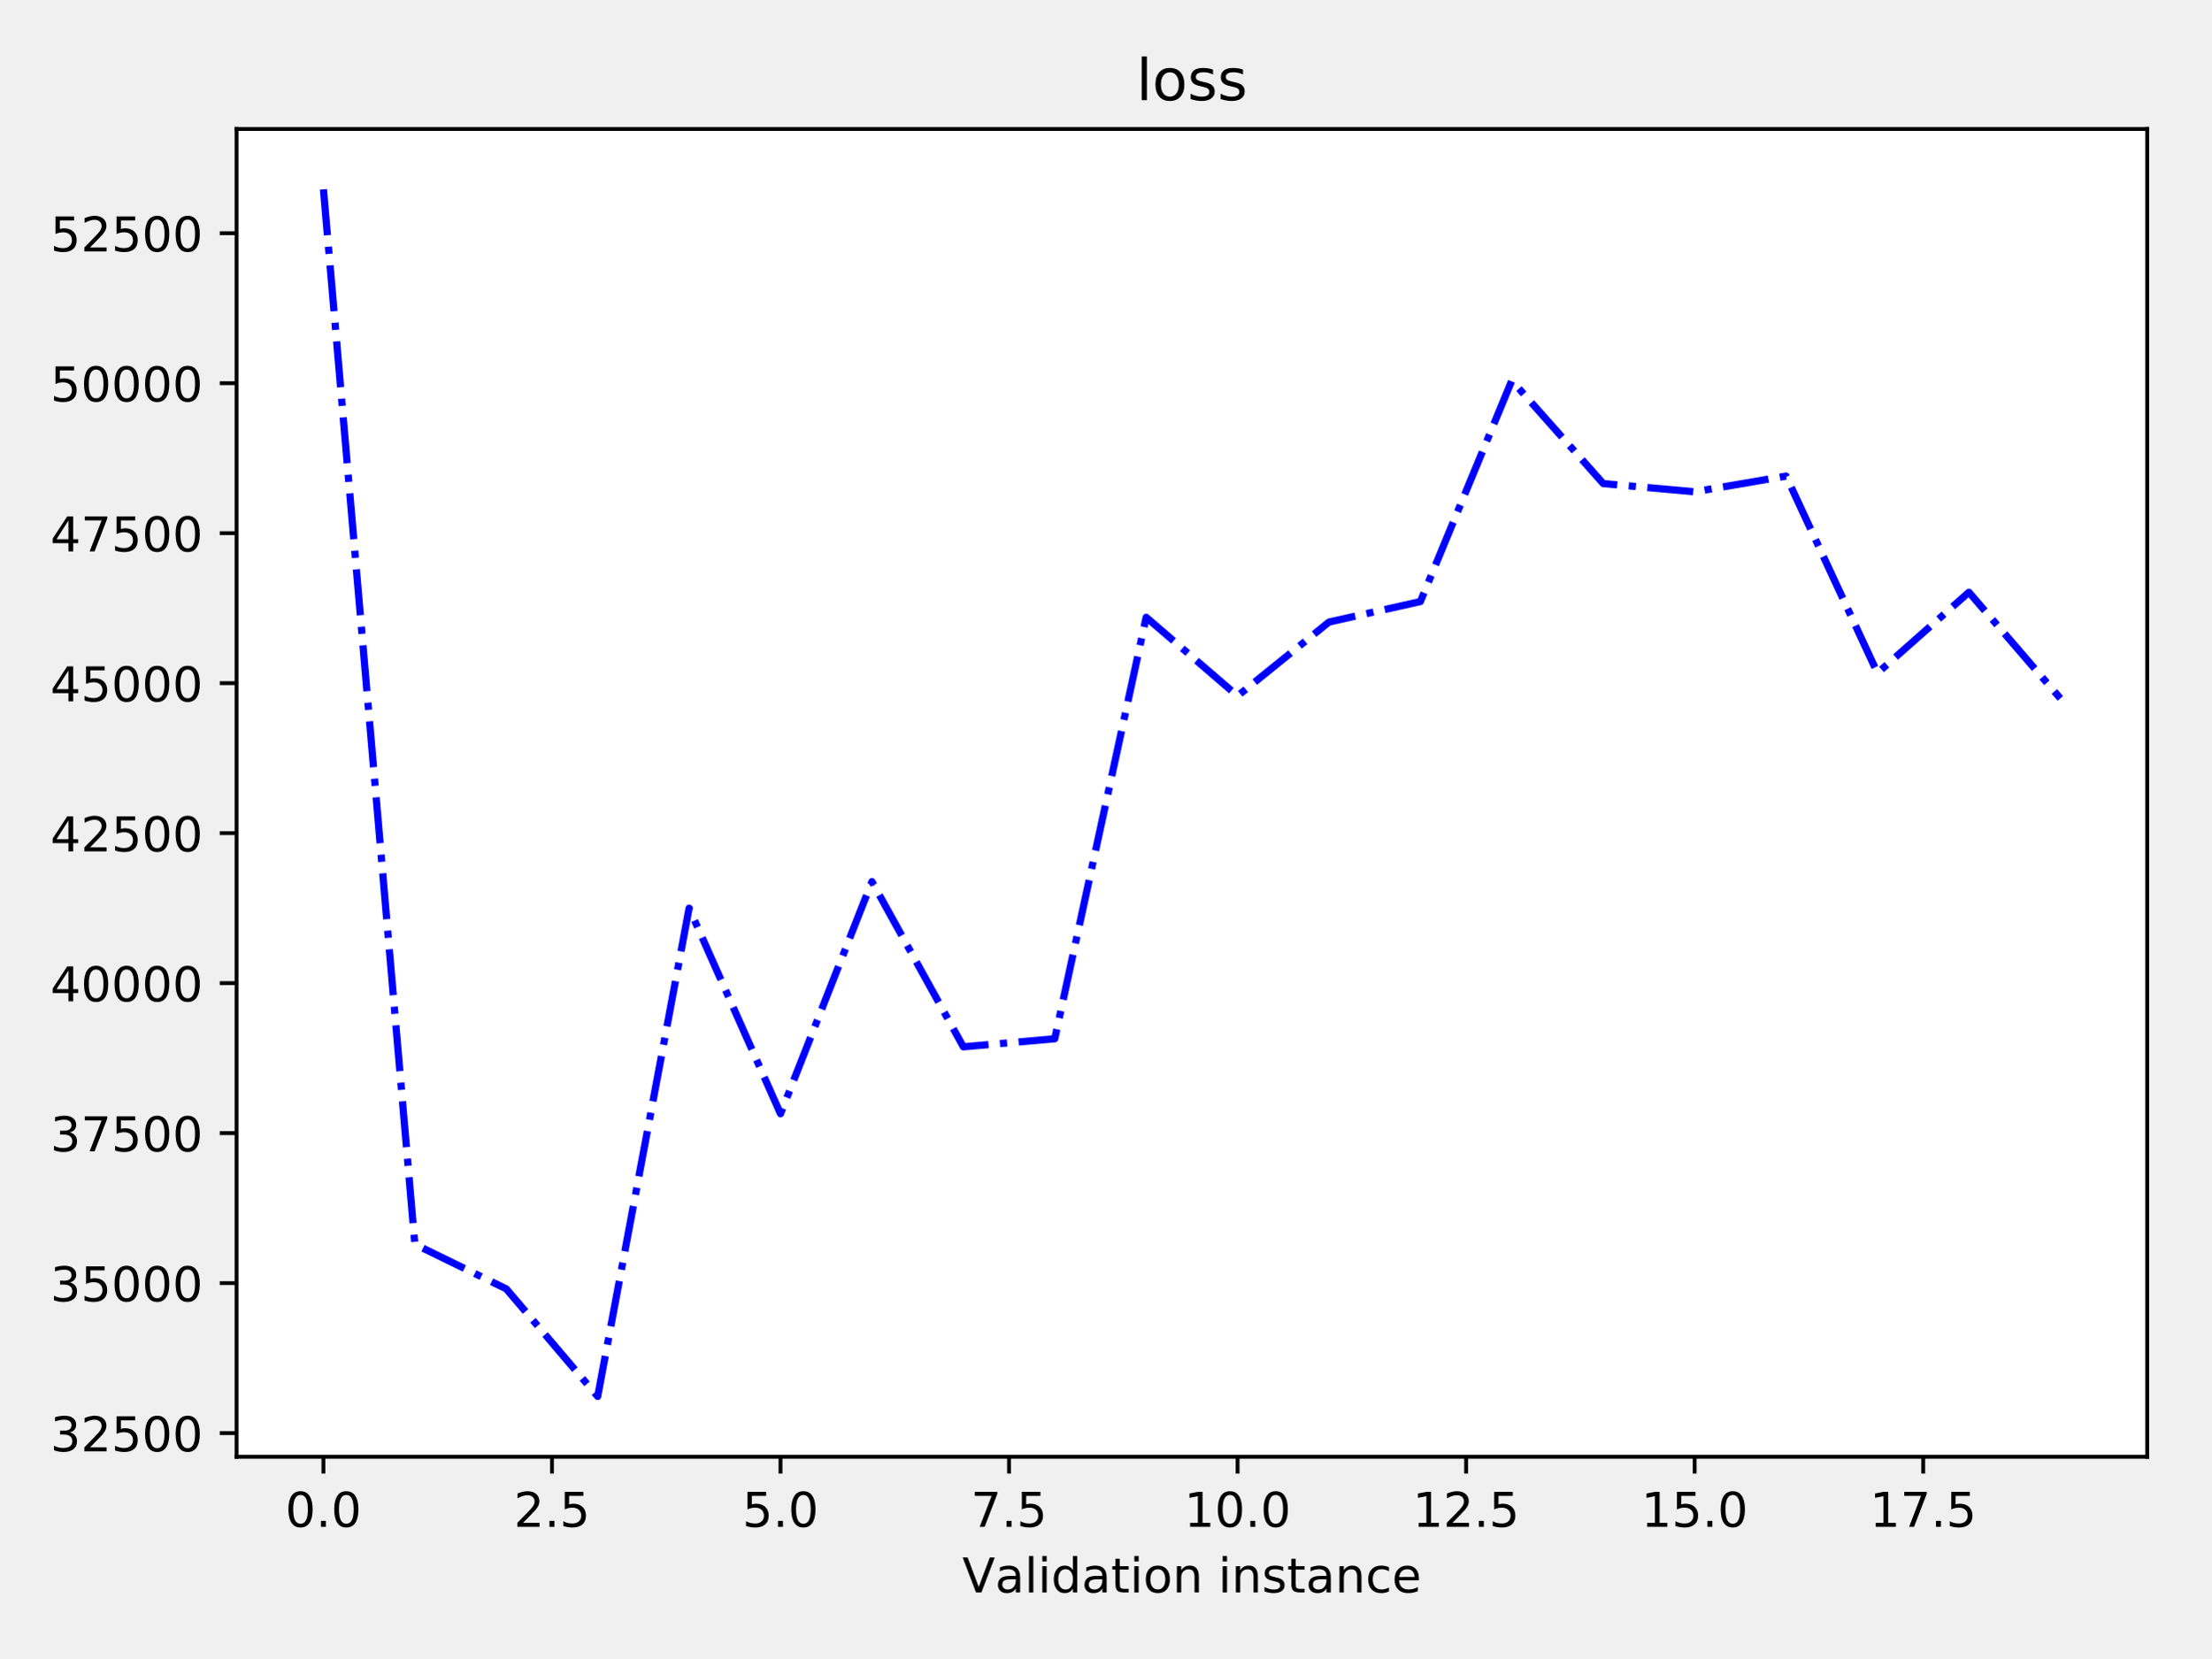
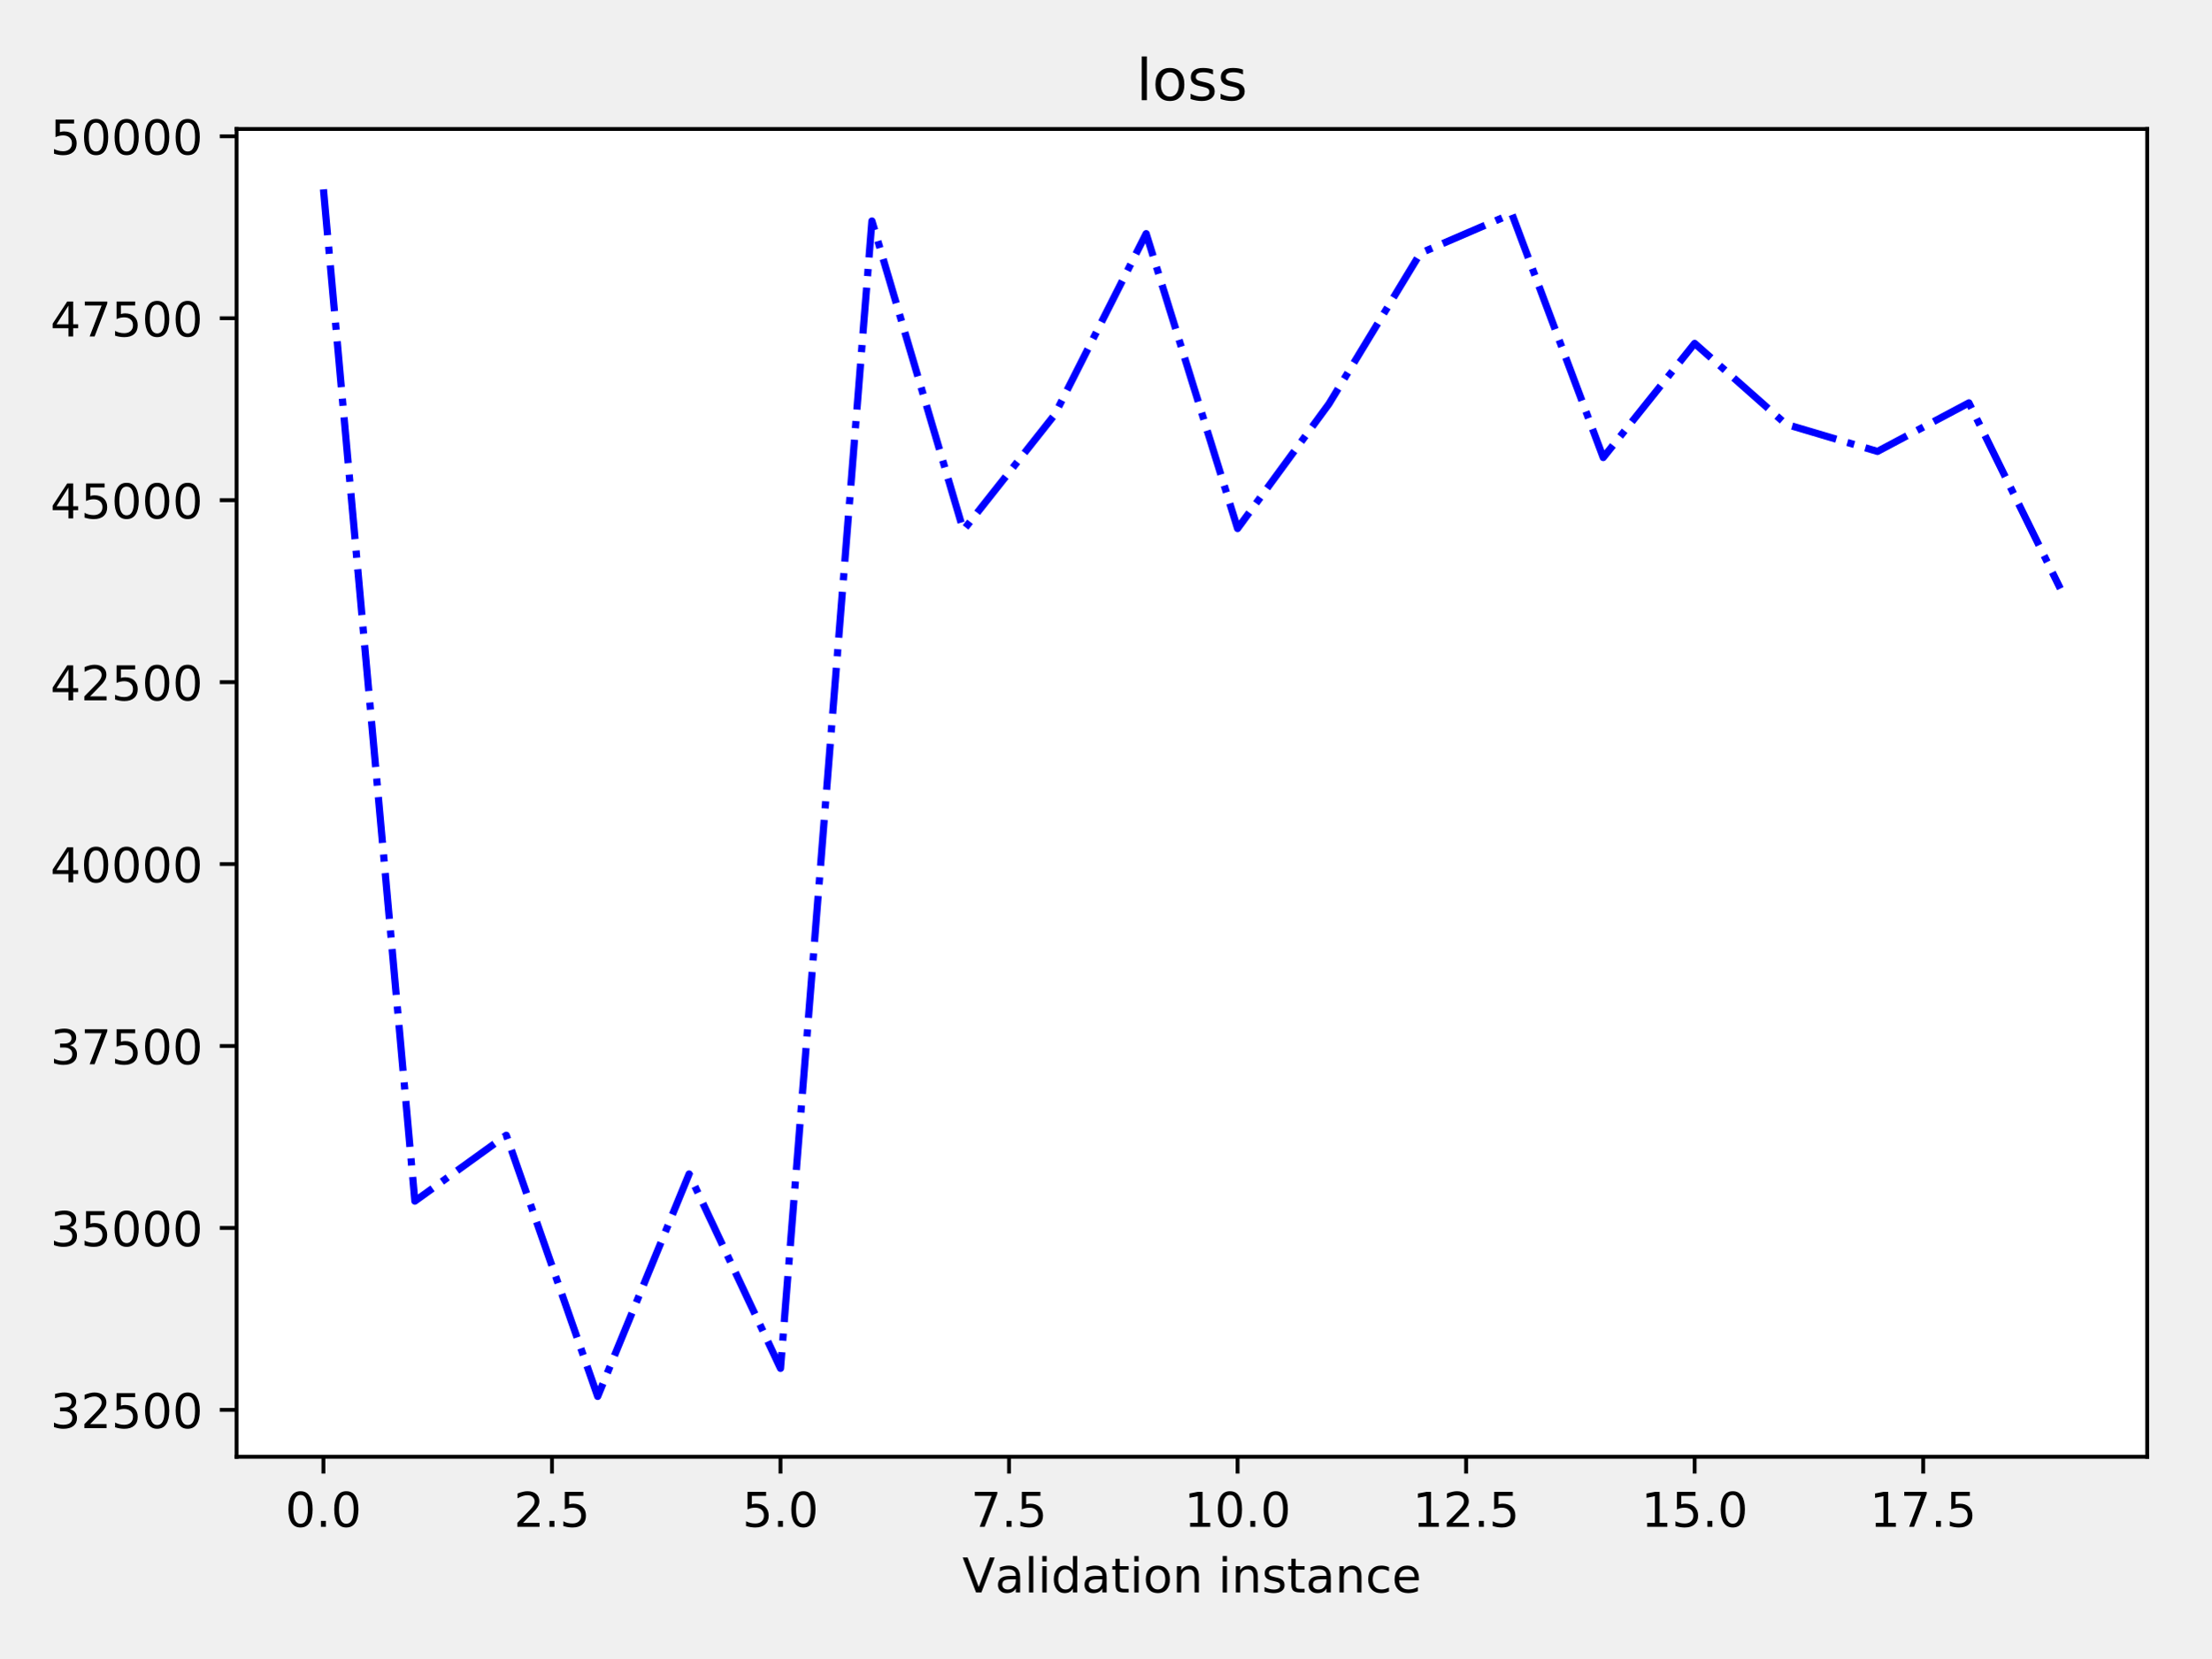
<svg xmlns="http://www.w3.org/2000/svg" xmlns:xlink="http://www.w3.org/1999/xlink" height="345.6pt" version="1.1" viewBox="0 0 460.8 345.6" width="460.8pt">
  <defs>
    <style type="text/css">
*{stroke-linecap:butt;stroke-linejoin:round;}
  </style>
  </defs>
  <g id="figure_1">
    <g id="axes_1">
      <g id="patch_1">
        <path d="M 49.3 303.64  L 447.48 303.64  L 447.48 26.88  L 49.3 26.88  z " style="fill:#ffffff;" />
      </g>
      <g id="matplotlib.axis_1">
        <g id="xtick_1">
          <g id="line2d_1">
            <defs>
-               <path d="M 0 0  L 0 3.5  " id="m6929932a33" style="stroke:#000000;stroke-width:0.8;" />
-             </defs>
-             <g>
-               <use style="stroke:#000000;stroke-width:0.8;" x="67.399" xlink:href="#m6929932a33" y="303.64" />
+               <path d="M 0 0  L 0 3.5  " id="meb0017254a" style="stroke:#000000;stroke-width:0.8;" />
+             </defs>
+             <g>
+               <use style="stroke:#000000;stroke-width:0.8;" x="67.399" xlink:href="#meb0017254a" y="303.64" />
            </g>
          </g>
          <g id="text_1">
            <defs>
              <path d="M 31.781 66.406  Q 24.172 66.406 20.328 58.906  Q 16.5 51.422 16.5 36.375  Q 16.5 21.391 20.328 13.891  Q 24.172 6.391 31.781 6.391  Q 39.453 6.391 43.281 13.891  Q 47.125 21.391 47.125 36.375  Q 47.125 51.422 43.281 58.906  Q 39.453 66.406 31.781 66.406  z M 31.781 74.219  Q 44.047 74.219 50.516 64.516  Q 56.984 54.828 56.984 36.375  Q 56.984 17.969 50.516 8.266  Q 44.047 -1.422 31.781 -1.422  Q 19.531 -1.422 13.062 8.266  Q 6.594 17.969 6.594 36.375  Q 6.594 54.828 13.062 64.516  Q 19.531 74.219 31.781 74.219  z " id="DejaVuSans-30" />
              <path d="M 10.688 12.406  L 21 12.406  L 21 0  L 10.688 0  z " id="DejaVuSans-2e" />
            </defs>
            <g transform="translate(59.44753 318.2384)scale(0.1 -0.1)">
              <use xlink:href="#DejaVuSans-30" />
              <use x="63.623" xlink:href="#DejaVuSans-2e" />
              <use x="95.41" xlink:href="#DejaVuSans-30" />
            </g>
          </g>
        </g>
        <g id="xtick_2">
          <g id="line2d_2">
            <g>
-               <use style="stroke:#000000;stroke-width:0.8;" x="115.028" xlink:href="#m6929932a33" y="303.64" />
+               <use style="stroke:#000000;stroke-width:0.8;" x="115.028" xlink:href="#meb0017254a" y="303.64" />
            </g>
          </g>
          <g id="text_2">
            <defs>
              <path d="M 19.188 8.297  L 53.609 8.297  L 53.609 0  L 7.328 0  L 7.328 8.297  Q 12.938 14.109 22.625 23.891  Q 32.328 33.688 34.812 36.531  Q 39.547 41.844 41.422 45.531  Q 43.312 49.219 43.312 52.781  Q 43.312 58.594 39.234 62.25  Q 35.156 65.922 28.609 65.922  Q 23.969 65.922 18.812 64.312  Q 13.672 62.703 7.812 59.422  L 7.812 69.391  Q 13.766 71.781 18.938 73  Q 24.125 74.219 28.422 74.219  Q 39.75 74.219 46.484 68.547  Q 53.219 62.891 53.219 53.422  Q 53.219 48.922 51.531 44.891  Q 49.859 40.875 45.406 35.406  Q 44.188 33.984 37.641 27.219  Q 31.109 20.453 19.188 8.297  z " id="DejaVuSans-32" />
              <path d="M 10.797 72.906  L 49.516 72.906  L 49.516 64.594  L 19.828 64.594  L 19.828 46.734  Q 21.969 47.469 24.109 47.828  Q 26.266 48.188 28.422 48.188  Q 40.625 48.188 47.75 41.5  Q 54.891 34.812 54.891 23.391  Q 54.891 11.625 47.562 5.094  Q 40.234 -1.422 26.906 -1.422  Q 22.312 -1.422 17.547 -0.641  Q 12.797 0.141 7.719 1.703  L 7.719 11.625  Q 12.109 9.234 16.797 8.062  Q 21.484 6.891 26.703 6.891  Q 35.156 6.891 40.078 11.328  Q 45.016 15.766 45.016 23.391  Q 45.016 31 40.078 35.438  Q 35.156 39.891 26.703 39.891  Q 22.75 39.891 18.812 39.016  Q 14.891 38.141 10.797 36.281  z " id="DejaVuSans-35" />
            </defs>
            <g transform="translate(107.0767 318.2384)scale(0.1 -0.1)">
              <use xlink:href="#DejaVuSans-32" />
              <use x="63.623" xlink:href="#DejaVuSans-2e" />
              <use x="95.41" xlink:href="#DejaVuSans-35" />
            </g>
          </g>
        </g>
        <g id="xtick_3">
          <g id="line2d_3">
            <g>
-               <use style="stroke:#000000;stroke-width:0.8;" x="162.657" xlink:href="#m6929932a33" y="303.64" />
+               <use style="stroke:#000000;stroke-width:0.8;" x="162.657" xlink:href="#meb0017254a" y="303.64" />
            </g>
          </g>
          <g id="text_3">
            <g transform="translate(154.7059 318.2384)scale(0.1 -0.1)">
              <use xlink:href="#DejaVuSans-35" />
              <use x="63.623" xlink:href="#DejaVuSans-2e" />
              <use x="95.41" xlink:href="#DejaVuSans-30" />
            </g>
          </g>
        </g>
        <g id="xtick_4">
          <g id="line2d_4">
            <g>
-               <use style="stroke:#000000;stroke-width:0.8;" x="210.287" xlink:href="#m6929932a33" y="303.64" />
+               <use style="stroke:#000000;stroke-width:0.8;" x="210.287" xlink:href="#meb0017254a" y="303.64" />
            </g>
          </g>
          <g id="text_4">
            <defs>
              <path d="M 8.203 72.906  L 55.078 72.906  L 55.078 68.703  L 28.609 0  L 18.312 0  L 43.219 64.594  L 8.203 64.594  z " id="DejaVuSans-37" />
            </defs>
            <g transform="translate(202.3351 318.2384)scale(0.1 -0.1)">
              <use xlink:href="#DejaVuSans-37" />
              <use x="63.623" xlink:href="#DejaVuSans-2e" />
              <use x="95.41" xlink:href="#DejaVuSans-35" />
            </g>
          </g>
        </g>
        <g id="xtick_5">
          <g id="line2d_5">
            <g>
-               <use style="stroke:#000000;stroke-width:0.8;" x="257.916" xlink:href="#m6929932a33" y="303.64" />
+               <use style="stroke:#000000;stroke-width:0.8;" x="257.916" xlink:href="#meb0017254a" y="303.64" />
            </g>
          </g>
          <g id="text_5">
            <defs>
              <path d="M 12.406 8.297  L 28.516 8.297  L 28.516 63.922  L 10.984 60.406  L 10.984 69.391  L 28.422 72.906  L 38.281 72.906  L 38.281 8.297  L 54.391 8.297  L 54.391 0  L 12.406 0  z " id="DejaVuSans-31" />
            </defs>
            <g transform="translate(246.783 318.2384)scale(0.1 -0.1)">
              <use xlink:href="#DejaVuSans-31" />
              <use x="63.623" xlink:href="#DejaVuSans-30" />
              <use x="127.246" xlink:href="#DejaVuSans-2e" />
              <use x="159.033" xlink:href="#DejaVuSans-30" />
            </g>
          </g>
        </g>
        <g id="xtick_6">
          <g id="line2d_6">
            <g>
-               <use style="stroke:#000000;stroke-width:0.8;" x="305.545" xlink:href="#m6929932a33" y="303.64" />
+               <use style="stroke:#000000;stroke-width:0.8;" x="305.545" xlink:href="#meb0017254a" y="303.64" />
            </g>
          </g>
          <g id="text_6">
            <g transform="translate(294.4122 318.2384)scale(0.1 -0.1)">
              <use xlink:href="#DejaVuSans-31" />
              <use x="63.623" xlink:href="#DejaVuSans-32" />
              <use x="127.246" xlink:href="#DejaVuSans-2e" />
              <use x="159.033" xlink:href="#DejaVuSans-35" />
            </g>
          </g>
        </g>
        <g id="xtick_7">
          <g id="line2d_7">
            <g>
-               <use style="stroke:#000000;stroke-width:0.8;" x="353.174" xlink:href="#m6929932a33" y="303.64" />
+               <use style="stroke:#000000;stroke-width:0.8;" x="353.174" xlink:href="#meb0017254a" y="303.64" />
            </g>
          </g>
          <g id="text_7">
            <g transform="translate(342.0414 318.2384)scale(0.1 -0.1)">
              <use xlink:href="#DejaVuSans-31" />
              <use x="63.623" xlink:href="#DejaVuSans-35" />
              <use x="127.246" xlink:href="#DejaVuSans-2e" />
              <use x="159.033" xlink:href="#DejaVuSans-30" />
            </g>
          </g>
        </g>
        <g id="xtick_8">
          <g id="line2d_8">
            <g>
-               <use style="stroke:#000000;stroke-width:0.8;" x="400.803" xlink:href="#m6929932a33" y="303.64" />
+               <use style="stroke:#000000;stroke-width:0.8;" x="400.803" xlink:href="#meb0017254a" y="303.64" />
            </g>
          </g>
          <g id="text_8">
            <g transform="translate(389.6706 318.2384)scale(0.1 -0.1)">
              <use xlink:href="#DejaVuSans-31" />
              <use x="63.623" xlink:href="#DejaVuSans-37" />
              <use x="127.246" xlink:href="#DejaVuSans-2e" />
              <use x="159.033" xlink:href="#DejaVuSans-35" />
            </g>
          </g>
        </g>
        <g id="text_9">
          <defs>
            <path d="M 28.609 0  L 0.781 72.906  L 11.078 72.906  L 34.188 11.531  L 57.328 72.906  L 67.578 72.906  L 39.797 0  z " id="DejaVuSans-56" />
            <path d="M 34.281 27.484  Q 23.391 27.484 19.188 25  Q 14.984 22.516 14.984 16.5  Q 14.984 11.719 18.141 8.906  Q 21.297 6.109 26.703 6.109  Q 34.188 6.109 38.703 11.406  Q 43.219 16.703 43.219 25.484  L 43.219 27.484  z M 52.203 31.203  L 52.203 0  L 43.219 0  L 43.219 8.297  Q 40.141 3.328 35.547 0.953  Q 30.953 -1.422 24.312 -1.422  Q 15.922 -1.422 10.953 3.297  Q 6 8.016 6 15.922  Q 6 25.141 12.172 29.828  Q 18.359 34.516 30.609 34.516  L 43.219 34.516  L 43.219 35.406  Q 43.219 41.609 39.141 45  Q 35.062 48.391 27.688 48.391  Q 23 48.391 18.547 47.266  Q 14.109 46.141 10.016 43.891  L 10.016 52.203  Q 14.938 54.109 19.578 55.047  Q 24.219 56 28.609 56  Q 40.484 56 46.344 49.844  Q 52.203 43.703 52.203 31.203  z " id="DejaVuSans-61" />
            <path d="M 9.422 75.984  L 18.406 75.984  L 18.406 0  L 9.422 0  z " id="DejaVuSans-6c" />
            <path d="M 9.422 54.688  L 18.406 54.688  L 18.406 0  L 9.422 0  z M 9.422 75.984  L 18.406 75.984  L 18.406 64.594  L 9.422 64.594  z " id="DejaVuSans-69" />
            <path d="M 45.406 46.391  L 45.406 75.984  L 54.391 75.984  L 54.391 0  L 45.406 0  L 45.406 8.203  Q 42.578 3.328 38.25 0.953  Q 33.938 -1.422 27.875 -1.422  Q 17.969 -1.422 11.734 6.484  Q 5.516 14.406 5.516 27.297  Q 5.516 40.188 11.734 48.094  Q 17.969 56 27.875 56  Q 33.938 56 38.25 53.625  Q 42.578 51.266 45.406 46.391  z M 14.797 27.297  Q 14.797 17.391 18.875 11.75  Q 22.953 6.109 30.078 6.109  Q 37.203 6.109 41.297 11.75  Q 45.406 17.391 45.406 27.297  Q 45.406 37.203 41.297 42.844  Q 37.203 48.484 30.078 48.484  Q 22.953 48.484 18.875 42.844  Q 14.797 37.203 14.797 27.297  z " id="DejaVuSans-64" />
            <path d="M 18.312 70.219  L 18.312 54.688  L 36.812 54.688  L 36.812 47.703  L 18.312 47.703  L 18.312 18.016  Q 18.312 11.328 20.141 9.422  Q 21.969 7.516 27.594 7.516  L 36.812 7.516  L 36.812 0  L 27.594 0  Q 17.188 0 13.234 3.875  Q 9.281 7.766 9.281 18.016  L 9.281 47.703  L 2.688 47.703  L 2.688 54.688  L 9.281 54.688  L 9.281 70.219  z " id="DejaVuSans-74" />
            <path d="M 30.609 48.391  Q 23.391 48.391 19.188 42.75  Q 14.984 37.109 14.984 27.297  Q 14.984 17.484 19.156 11.844  Q 23.344 6.203 30.609 6.203  Q 37.797 6.203 41.984 11.859  Q 46.188 17.531 46.188 27.297  Q 46.188 37.016 41.984 42.703  Q 37.797 48.391 30.609 48.391  z M 30.609 56  Q 42.328 56 49.016 48.375  Q 55.719 40.766 55.719 27.297  Q 55.719 13.875 49.016 6.219  Q 42.328 -1.422 30.609 -1.422  Q 18.844 -1.422 12.172 6.219  Q 5.516 13.875 5.516 27.297  Q 5.516 40.766 12.172 48.375  Q 18.844 56 30.609 56  z " id="DejaVuSans-6f" />
            <path d="M 54.891 33.016  L 54.891 0  L 45.906 0  L 45.906 32.719  Q 45.906 40.484 42.875 44.328  Q 39.844 48.188 33.797 48.188  Q 26.516 48.188 22.312 43.547  Q 18.109 38.922 18.109 30.906  L 18.109 0  L 9.078 0  L 9.078 54.688  L 18.109 54.688  L 18.109 46.188  Q 21.344 51.125 25.703 53.562  Q 30.078 56 35.797 56  Q 45.219 56 50.047 50.172  Q 54.891 44.344 54.891 33.016  z " id="DejaVuSans-6e" />
            <path id="DejaVuSans-20" />
            <path d="M 44.281 53.078  L 44.281 44.578  Q 40.484 46.531 36.375 47.5  Q 32.281 48.484 27.875 48.484  Q 21.188 48.484 17.844 46.438  Q 14.5 44.391 14.5 40.281  Q 14.5 37.156 16.891 35.375  Q 19.281 33.594 26.516 31.984  L 29.594 31.297  Q 39.156 29.25 43.188 25.516  Q 47.219 21.781 47.219 15.094  Q 47.219 7.469 41.188 3.016  Q 35.156 -1.422 24.609 -1.422  Q 20.219 -1.422 15.453 -0.562  Q 10.688 0.297 5.422 2  L 5.422 11.281  Q 10.406 8.688 15.234 7.391  Q 20.062 6.109 24.812 6.109  Q 31.156 6.109 34.562 8.281  Q 37.984 10.453 37.984 14.406  Q 37.984 18.062 35.516 20.016  Q 33.062 21.969 24.703 23.781  L 21.578 24.516  Q 13.234 26.266 9.516 29.906  Q 5.812 33.547 5.812 39.891  Q 5.812 47.609 11.281 51.797  Q 16.75 56 26.812 56  Q 31.781 56 36.172 55.266  Q 40.578 54.547 44.281 53.078  z " id="DejaVuSans-73" />
            <path d="M 48.781 52.594  L 48.781 44.188  Q 44.969 46.297 41.141 47.344  Q 37.312 48.391 33.406 48.391  Q 24.656 48.391 19.812 42.844  Q 14.984 37.312 14.984 27.297  Q 14.984 17.281 19.812 11.734  Q 24.656 6.203 33.406 6.203  Q 37.312 6.203 41.141 7.25  Q 44.969 8.297 48.781 10.406  L 48.781 2.094  Q 45.016 0.344 40.984 -0.531  Q 36.969 -1.422 32.422 -1.422  Q 20.062 -1.422 12.781 6.344  Q 5.516 14.109 5.516 27.297  Q 5.516 40.672 12.859 48.328  Q 20.219 56 33.016 56  Q 37.156 56 41.109 55.141  Q 45.062 54.297 48.781 52.594  z " id="DejaVuSans-63" />
            <path d="M 56.203 29.594  L 56.203 25.203  L 14.891 25.203  Q 15.484 15.922 20.484 11.062  Q 25.484 6.203 34.422 6.203  Q 39.594 6.203 44.453 7.469  Q 49.312 8.734 54.109 11.281  L 54.109 2.781  Q 49.266 0.734 44.188 -0.344  Q 39.109 -1.422 33.891 -1.422  Q 20.797 -1.422 13.156 6.188  Q 5.516 13.812 5.516 26.812  Q 5.516 40.234 12.766 48.109  Q 20.016 56 32.328 56  Q 43.359 56 49.781 48.891  Q 56.203 41.797 56.203 29.594  z M 47.219 32.234  Q 47.125 39.594 43.094 43.984  Q 39.062 48.391 32.422 48.391  Q 24.906 48.391 20.391 44.141  Q 15.875 39.891 15.188 32.172  z " id="DejaVuSans-65" />
          </defs>
          <g transform="translate(200.547 331.9166)scale(0.1 -0.1)">
            <use xlink:href="#DejaVuSans-56" />
            <use x="68.299" xlink:href="#DejaVuSans-61" />
            <use x="129.578" xlink:href="#DejaVuSans-6c" />
            <use x="157.361" xlink:href="#DejaVuSans-69" />
            <use x="185.145" xlink:href="#DejaVuSans-64" />
            <use x="248.621" xlink:href="#DejaVuSans-61" />
            <use x="309.9" xlink:href="#DejaVuSans-74" />
            <use x="349.109" xlink:href="#DejaVuSans-69" />
            <use x="376.893" xlink:href="#DejaVuSans-6f" />
            <use x="438.074" xlink:href="#DejaVuSans-6e" />
            <use x="501.453" xlink:href="#DejaVuSans-20" />
            <use x="533.24" xlink:href="#DejaVuSans-69" />
            <use x="561.023" xlink:href="#DejaVuSans-6e" />
            <use x="624.402" xlink:href="#DejaVuSans-73" />
            <use x="676.502" xlink:href="#DejaVuSans-74" />
            <use x="715.711" xlink:href="#DejaVuSans-61" />
            <use x="776.99" xlink:href="#DejaVuSans-6e" />
            <use x="840.369" xlink:href="#DejaVuSans-63" />
            <use x="895.35" xlink:href="#DejaVuSans-65" />
          </g>
        </g>
      </g>
      <g id="matplotlib.axis_2">
        <g id="ytick_1">
          <g id="line2d_9">
            <defs>
-               <path d="M 0 0  L -3.5 0  " id="m3982d2d8c5" style="stroke:#000000;stroke-width:0.8;" />
-             </defs>
-             <g>
-               <use style="stroke:#000000;stroke-width:0.8;" x="49.3" xlink:href="#m3982d2d8c5" y="298.701" />
+               <path d="M 0 0  L -3.5 0  " id="m0d29a0188e" style="stroke:#000000;stroke-width:0.8;" />
+             </defs>
+             <g>
+               <use style="stroke:#000000;stroke-width:0.8;" x="49.3" xlink:href="#m0d29a0188e" y="293.865" />
            </g>
          </g>
          <g id="text_10">
            <defs>
              <path d="M 40.578 39.312  Q 47.656 37.797 51.625 33  Q 55.609 28.219 55.609 21.188  Q 55.609 10.406 48.188 4.484  Q 40.766 -1.422 27.094 -1.422  Q 22.516 -1.422 17.656 -0.516  Q 12.797 0.391 7.625 2.203  L 7.625 11.719  Q 11.719 9.328 16.594 8.109  Q 21.484 6.891 26.812 6.891  Q 36.078 6.891 40.938 10.547  Q 45.797 14.203 45.797 21.188  Q 45.797 27.641 41.281 31.266  Q 36.766 34.906 28.719 34.906  L 20.219 34.906  L 20.219 43.016  L 29.109 43.016  Q 36.375 43.016 40.234 45.922  Q 44.094 48.828 44.094 54.297  Q 44.094 59.906 40.109 62.906  Q 36.141 65.922 28.719 65.922  Q 24.656 65.922 20.016 65.031  Q 15.375 64.156 9.812 62.312  L 9.812 71.094  Q 15.438 72.656 20.344 73.438  Q 25.25 74.219 29.594 74.219  Q 40.828 74.219 47.359 69.109  Q 53.906 64.016 53.906 55.328  Q 53.906 49.266 50.438 45.094  Q 46.969 40.922 40.578 39.312  z " id="DejaVuSans-33" />
            </defs>
-             <g transform="translate(10.4875 302.5001)scale(0.1 -0.1)">
+             <g transform="translate(10.4875 297.6641)scale(0.1 -0.1)">
              <use xlink:href="#DejaVuSans-33" />
              <use x="63.623" xlink:href="#DejaVuSans-32" />
              <use x="127.246" xlink:href="#DejaVuSans-35" />
              <use x="190.869" xlink:href="#DejaVuSans-30" />
              <use x="254.492" xlink:href="#DejaVuSans-30" />
            </g>
          </g>
        </g>
        <g id="ytick_2">
          <g id="line2d_10">
            <g>
-               <use style="stroke:#000000;stroke-width:0.8;" x="49.3" xlink:href="#m3982d2d8c5" y="267.439" />
+               <use style="stroke:#000000;stroke-width:0.8;" x="49.3" xlink:href="#m0d29a0188e" y="255.942" />
            </g>
          </g>
          <g id="text_11">
-             <g transform="translate(10.4875 271.2377)scale(0.1 -0.1)">
+             <g transform="translate(10.4875 259.7415)scale(0.1 -0.1)">
              <use xlink:href="#DejaVuSans-33" />
              <use x="63.623" xlink:href="#DejaVuSans-35" />
              <use x="127.246" xlink:href="#DejaVuSans-30" />
              <use x="190.869" xlink:href="#DejaVuSans-30" />
              <use x="254.492" xlink:href="#DejaVuSans-30" />
            </g>
          </g>
        </g>
        <g id="ytick_3">
          <g id="line2d_11">
            <g>
-               <use style="stroke:#000000;stroke-width:0.8;" x="49.3" xlink:href="#m3982d2d8c5" y="236.176" />
+               <use style="stroke:#000000;stroke-width:0.8;" x="49.3" xlink:href="#m0d29a0188e" y="218.02" />
            </g>
          </g>
          <g id="text_12">
-             <g transform="translate(10.4875 239.9753)scale(0.1 -0.1)">
+             <g transform="translate(10.4875 221.8189)scale(0.1 -0.1)">
              <use xlink:href="#DejaVuSans-33" />
              <use x="63.623" xlink:href="#DejaVuSans-37" />
              <use x="127.246" xlink:href="#DejaVuSans-35" />
              <use x="190.869" xlink:href="#DejaVuSans-30" />
              <use x="254.492" xlink:href="#DejaVuSans-30" />
            </g>
          </g>
        </g>
        <g id="ytick_4">
          <g id="line2d_12">
            <g>
-               <use style="stroke:#000000;stroke-width:0.8;" x="49.3" xlink:href="#m3982d2d8c5" y="204.914" />
+               <use style="stroke:#000000;stroke-width:0.8;" x="49.3" xlink:href="#m0d29a0188e" y="180.097" />
            </g>
          </g>
          <g id="text_13">
            <defs>
              <path d="M 37.797 64.312  L 12.891 25.391  L 37.797 25.391  z M 35.203 72.906  L 47.609 72.906  L 47.609 25.391  L 58.016 25.391  L 58.016 17.188  L 47.609 17.188  L 47.609 0  L 37.797 0  L 37.797 17.188  L 4.891 17.188  L 4.891 26.703  z " id="DejaVuSans-34" />
            </defs>
-             <g transform="translate(10.4875 208.7129)scale(0.1 -0.1)">
+             <g transform="translate(10.4875 183.8963)scale(0.1 -0.1)">
              <use xlink:href="#DejaVuSans-34" />
              <use x="63.623" xlink:href="#DejaVuSans-30" />
              <use x="127.246" xlink:href="#DejaVuSans-30" />
              <use x="190.869" xlink:href="#DejaVuSans-30" />
              <use x="254.492" xlink:href="#DejaVuSans-30" />
            </g>
          </g>
        </g>
        <g id="ytick_5">
          <g id="line2d_13">
            <g>
-               <use style="stroke:#000000;stroke-width:0.8;" x="49.3" xlink:href="#m3982d2d8c5" y="173.651" />
+               <use style="stroke:#000000;stroke-width:0.8;" x="49.3" xlink:href="#m0d29a0188e" y="142.175" />
            </g>
          </g>
          <g id="text_14">
-             <g transform="translate(10.4875 177.4504)scale(0.1 -0.1)">
+             <g transform="translate(10.4875 145.9737)scale(0.1 -0.1)">
              <use xlink:href="#DejaVuSans-34" />
              <use x="63.623" xlink:href="#DejaVuSans-32" />
              <use x="127.246" xlink:href="#DejaVuSans-35" />
              <use x="190.869" xlink:href="#DejaVuSans-30" />
              <use x="254.492" xlink:href="#DejaVuSans-30" />
            </g>
          </g>
        </g>
        <g id="ytick_6">
          <g id="line2d_14">
            <g>
-               <use style="stroke:#000000;stroke-width:0.8;" x="49.3" xlink:href="#m3982d2d8c5" y="142.389" />
+               <use style="stroke:#000000;stroke-width:0.8;" x="49.3" xlink:href="#m0d29a0188e" y="104.252" />
            </g>
          </g>
          <g id="text_15">
-             <g transform="translate(10.4875 146.188)scale(0.1 -0.1)">
+             <g transform="translate(10.4875 108.0511)scale(0.1 -0.1)">
              <use xlink:href="#DejaVuSans-34" />
              <use x="63.623" xlink:href="#DejaVuSans-35" />
              <use x="127.246" xlink:href="#DejaVuSans-30" />
              <use x="190.869" xlink:href="#DejaVuSans-30" />
              <use x="254.492" xlink:href="#DejaVuSans-30" />
            </g>
          </g>
        </g>
        <g id="ytick_7">
          <g id="line2d_15">
            <g>
-               <use style="stroke:#000000;stroke-width:0.8;" x="49.3" xlink:href="#m3982d2d8c5" y="111.126" />
+               <use style="stroke:#000000;stroke-width:0.8;" x="49.3" xlink:href="#m0d29a0188e" y="66.329" />
            </g>
          </g>
          <g id="text_16">
-             <g transform="translate(10.4875 114.9256)scale(0.1 -0.1)">
+             <g transform="translate(10.4875 70.12856)scale(0.1 -0.1)">
              <use xlink:href="#DejaVuSans-34" />
              <use x="63.623" xlink:href="#DejaVuSans-37" />
              <use x="127.246" xlink:href="#DejaVuSans-35" />
              <use x="190.869" xlink:href="#DejaVuSans-30" />
              <use x="254.492" xlink:href="#DejaVuSans-30" />
            </g>
          </g>
        </g>
        <g id="ytick_8">
          <g id="line2d_16">
            <g>
-               <use style="stroke:#000000;stroke-width:0.8;" x="49.3" xlink:href="#m3982d2d8c5" y="79.864" />
+               <use style="stroke:#000000;stroke-width:0.8;" x="49.3" xlink:href="#m0d29a0188e" y="28.407" />
            </g>
          </g>
          <g id="text_17">
-             <g transform="translate(10.4875 83.66317)scale(0.1 -0.1)">
+             <g transform="translate(10.4875 32.20597)scale(0.1 -0.1)">
              <use xlink:href="#DejaVuSans-35" />
              <use x="63.623" xlink:href="#DejaVuSans-30" />
              <use x="127.246" xlink:href="#DejaVuSans-30" />
              <use x="190.869" xlink:href="#DejaVuSans-30" />
              <use x="254.492" xlink:href="#DejaVuSans-30" />
            </g>
          </g>
        </g>
-         <g id="ytick_9">
-           <g id="line2d_17">
-             <g>
-               <use style="stroke:#000000;stroke-width:0.8;" x="49.3" xlink:href="#m3982d2d8c5" y="48.602" />
-             </g>
-           </g>
-           <g id="text_18">
-             <g transform="translate(10.4875 52.40074)scale(0.1 -0.1)">
-               <use xlink:href="#DejaVuSans-35" />
-               <use x="63.623" xlink:href="#DejaVuSans-32" />
-               <use x="127.246" xlink:href="#DejaVuSans-35" />
-               <use x="190.869" xlink:href="#DejaVuSans-30" />
-               <use x="254.492" xlink:href="#DejaVuSans-30" />
-             </g>
-           </g>
-         </g>
-       </g>
-       <g id="line2d_18">
-         <path clip-path="url(#p3c9559d322)" d="M 67.399 39.46  L 86.451 259.35  L 105.502 268.642  L 124.554 291.06  L 143.606 189.285  L 162.657 232.147  L 181.709 183.755  L 200.761 218.193  L 219.812 216.517  L 238.864 128.661  L 257.916 145.055  L 276.968 129.649  L 296.019 125.379  L 315.071 79.32  L 334.123 100.788  L 353.174 102.497  L 372.226 99.227  L 391.278 140.278  L 410.329 123.44  L 429.381 145.565  " style="fill:none;stroke:#0000ff;stroke-dasharray:9.6,2.4,1.5,2.4;stroke-dashoffset:0;stroke-width:1.5;" />
+       </g>
+       <g id="line2d_17">
+         <path clip-path="url(#pda1f0a9e22)" d="M 67.399 39.46  L 86.451 250.358  L 105.502 236.624  L 124.554 291.06  L 143.606 244.696  L 162.657 285.214  L 181.709 46.053  L 200.761 110.516  L 219.812 86.416  L 238.864 48.697  L 257.916 110.159  L 276.968 84.166  L 296.019 52.762  L 315.071 44.546  L 334.123 95.363  L 353.174 71.566  L 372.226 88.426  L 391.278 94.085  L 410.329 83.965  L 429.381 122.681  " style="fill:none;stroke:#0000ff;stroke-dasharray:9.6,2.4,1.5,2.4;stroke-dashoffset:0;stroke-width:1.5;" />
      </g>
      <g id="patch_2">
        <path d="M 49.3 303.64  L 49.3 26.88  " style="fill:none;stroke:#000000;stroke-linecap:square;stroke-linejoin:miter;stroke-width:0.8;" />
      </g>
      <g id="patch_3">
        <path d="M 447.48 303.64  L 447.48 26.88  " style="fill:none;stroke:#000000;stroke-linecap:square;stroke-linejoin:miter;stroke-width:0.8;" />
      </g>
      <g id="patch_4">
        <path d="M 49.3 303.64  L 447.48 303.64  " style="fill:none;stroke:#000000;stroke-linecap:square;stroke-linejoin:miter;stroke-width:0.8;" />
      </g>
      <g id="patch_5">
        <path d="M 49.3 26.88  L 447.48 26.88  " style="fill:none;stroke:#000000;stroke-linecap:square;stroke-linejoin:miter;stroke-width:0.8;" />
      </g>
-       <g id="text_19">
+       <g id="text_18">
        <g transform="translate(236.8006 20.88)scale(0.12 -0.12)">
          <use xlink:href="#DejaVuSans-6c" />
          <use x="27.783" xlink:href="#DejaVuSans-6f" />
          <use x="88.965" xlink:href="#DejaVuSans-73" />
          <use x="141.064" xlink:href="#DejaVuSans-73" />
        </g>
      </g>
    </g>
  </g>
  <defs>
-     <clipPath id="p3c9559d322">
+     <clipPath id="pda1f0a9e22">
      <rect height="276.76" width="398.18" x="49.3" y="26.88" />
    </clipPath>
  </defs>
</svg>
